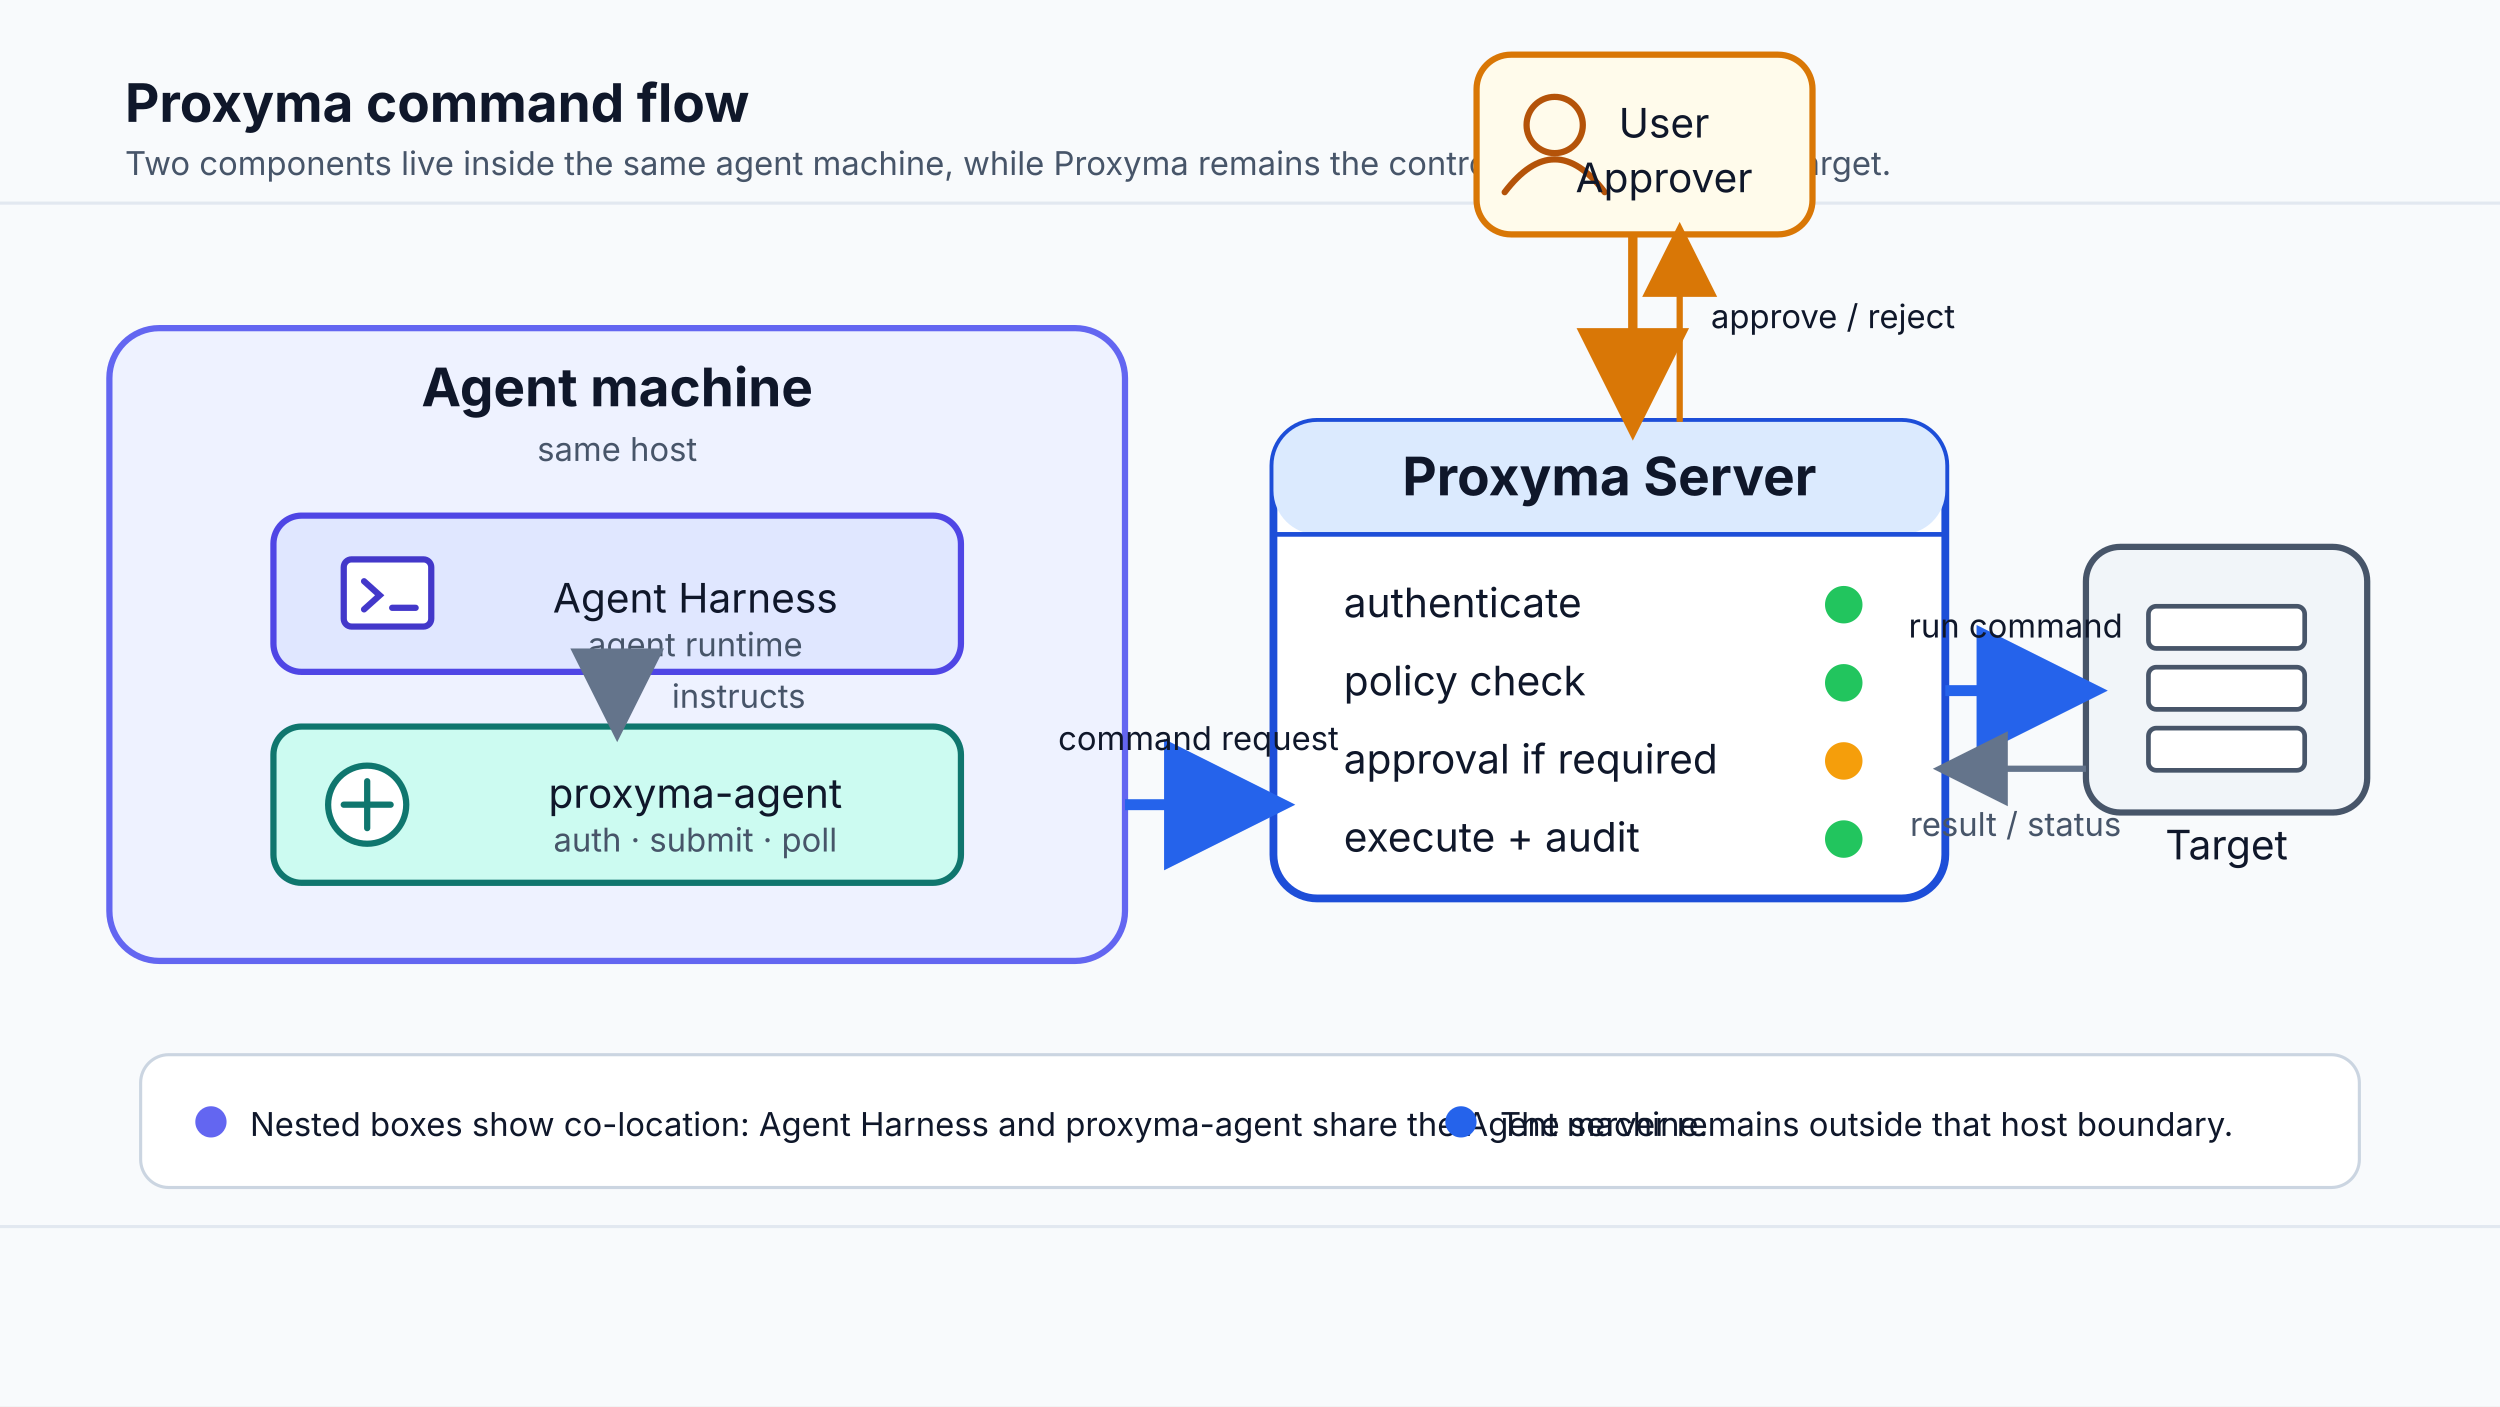
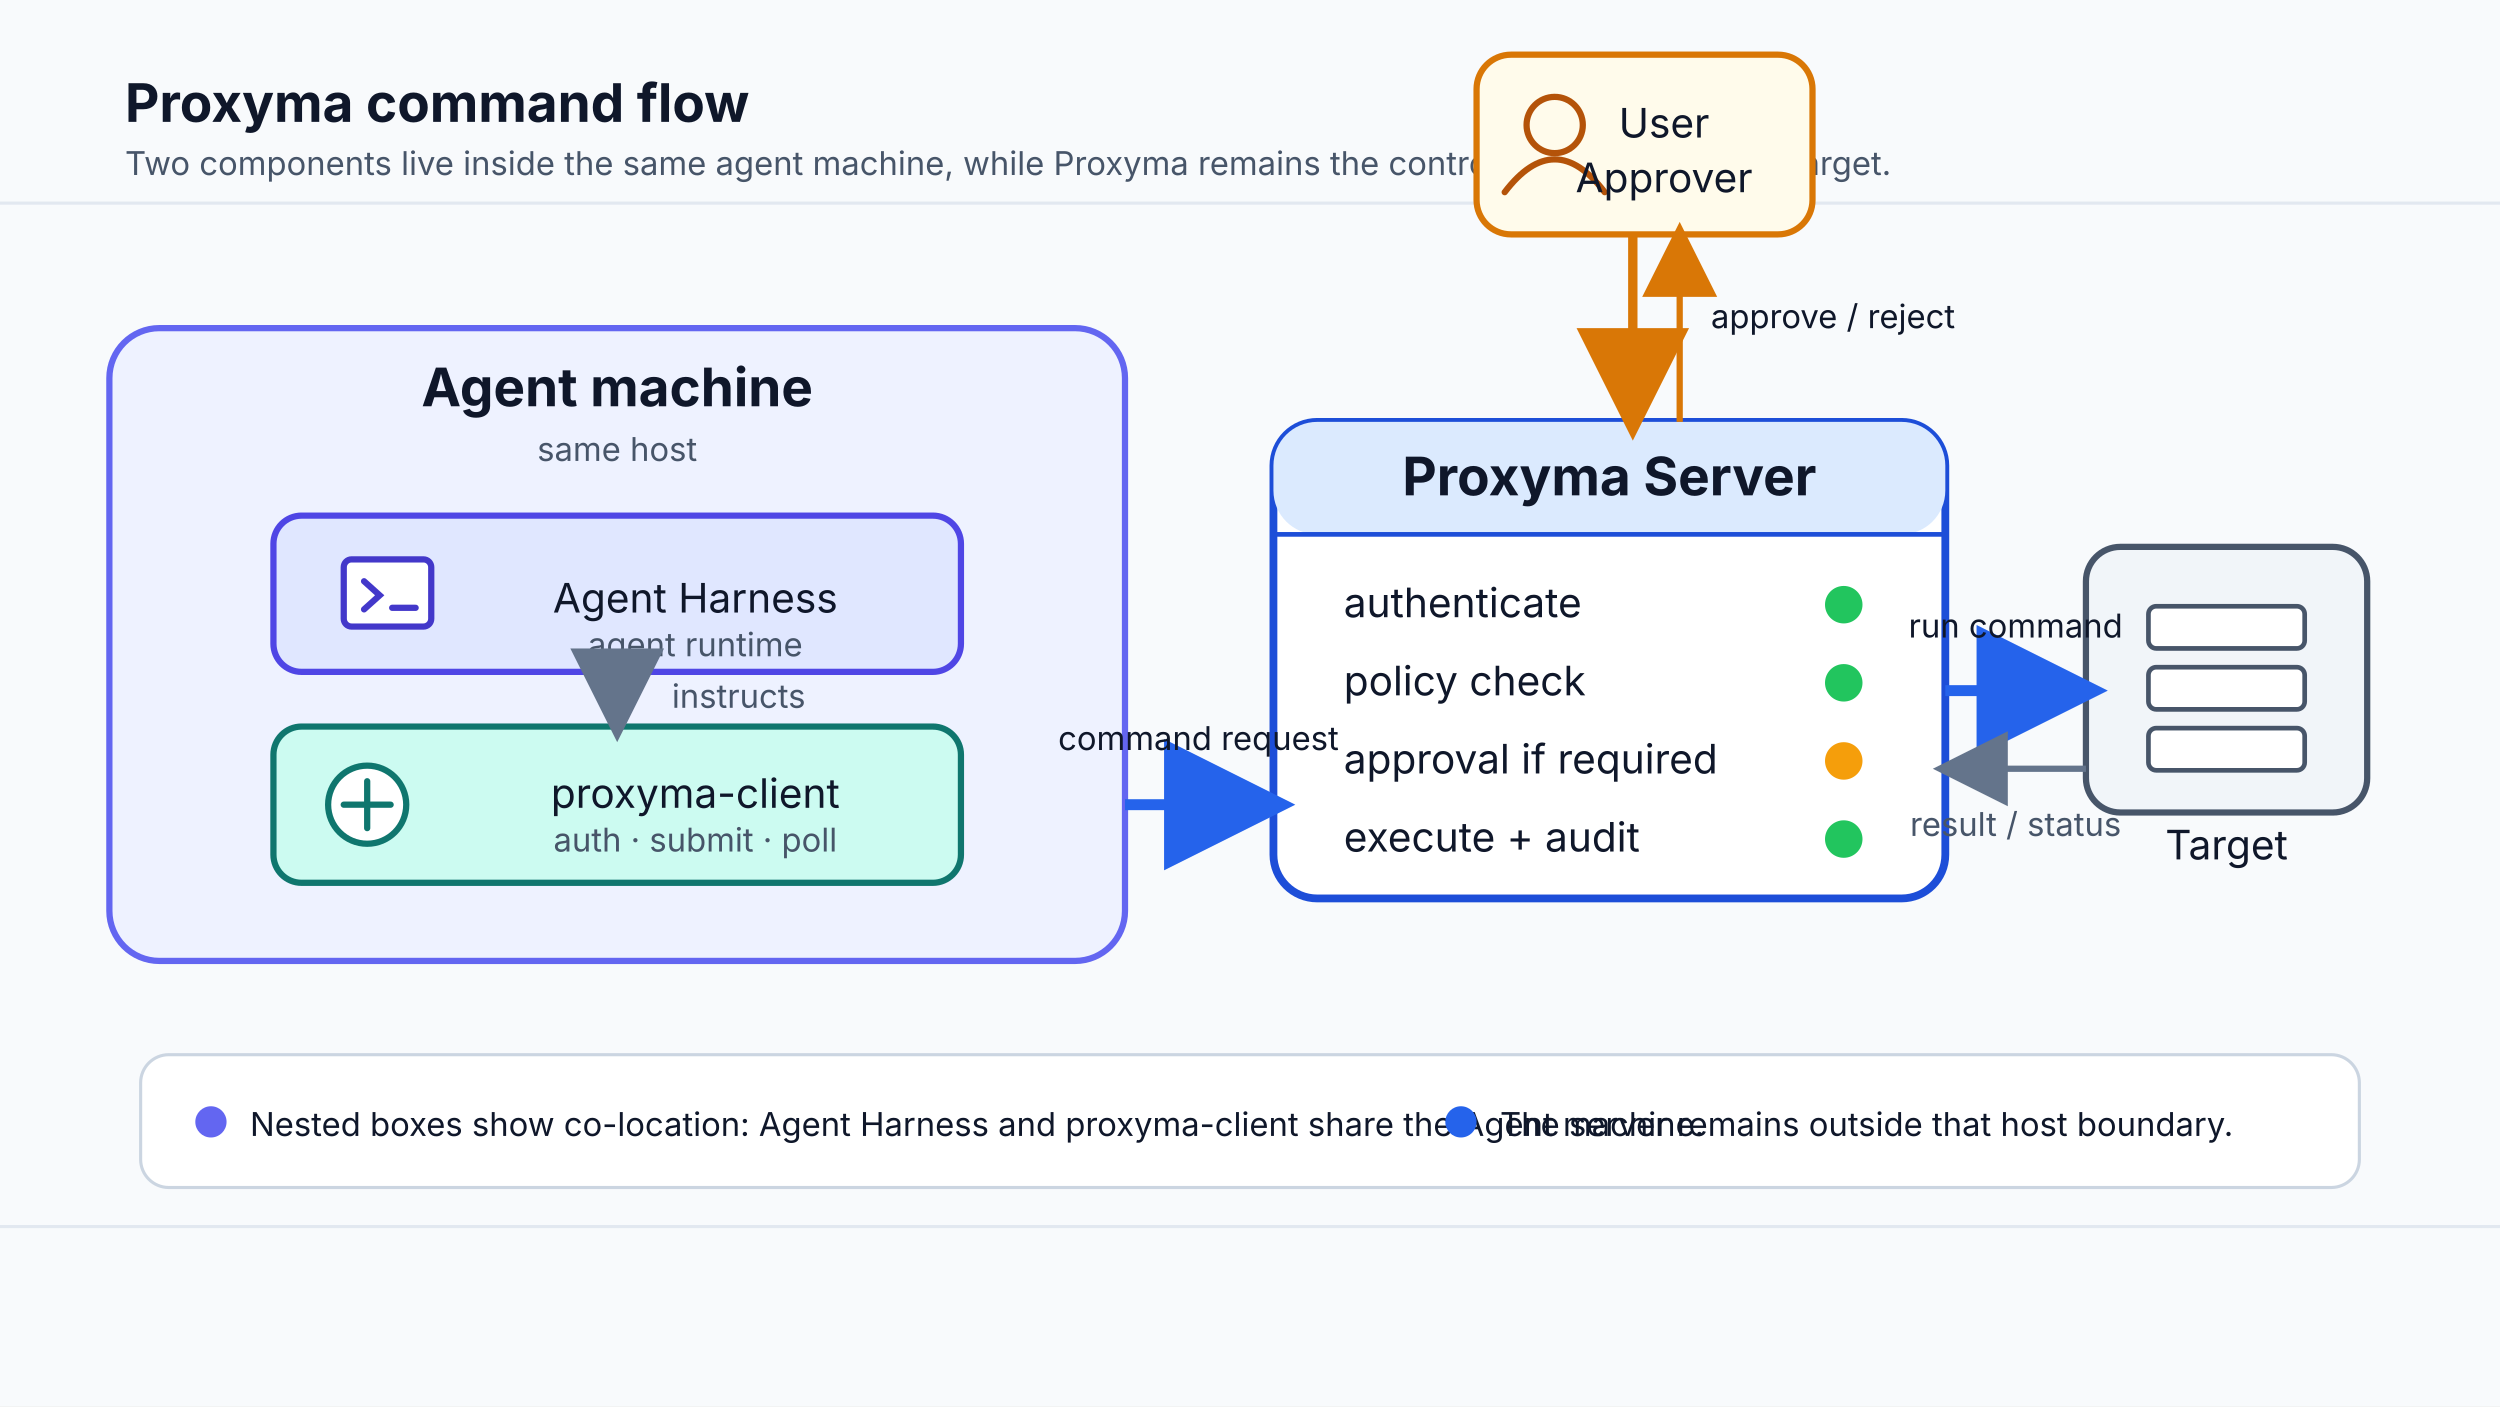
<svg xmlns="http://www.w3.org/2000/svg" width="1600" height="900" viewBox="0 0 1600 900">
  <defs>
    <marker id="blue" markerWidth="12" markerHeight="12" refX="10" refY="6" orient="auto">
      <path d="M0,0 L12,6 L0,12 Z" fill="#2563eb" />
    </marker>
    <marker id="amber" markerWidth="12" markerHeight="12" refX="10" refY="6" orient="auto">
      <path d="M0,0 L12,6 L0,12 Z" fill="#d97706" />
    </marker>
    <marker id="gray" markerWidth="12" markerHeight="12" refX="10" refY="6" orient="auto">
      <path d="M0,0 L12,6 L0,12 Z" fill="#64748b" />
    </marker>
    <style>.t{font-family:Inter,Segoe UI,Arial,sans-serif;fill:#0f172a}.h{font-size:34px;font-weight:700}.b{font-size:26px}.s{font-size:21px}.m{fill:#475569}</style>
  </defs>
  <rect width="1600" height="900" fill="#f8fafc" />
  <path d="M0 130 H1600 M0 785 H1600" stroke="#e2e8f0" stroke-width="2" />
  <text fill="#0f172a" x="80" y="78" class="t h">Proxyma command flow</text>
  <text fill="#475569" x="80" y="112" class="t s m">Two components live inside the same agent machine, while Proxyma remains the controlled gateway to the target.</text>
  <rect x="70" y="210" width="650" height="405" rx="32" fill="#eef2ff" stroke="#6366f1" stroke-width="4" />
  <text x="395" y="260" class="t h" text-anchor="middle">Agent machine</text>
  <text x="395" y="295" class="t s m" text-anchor="middle">same host</text>
  <rect x="175" y="330" width="440" height="100" rx="18" fill="#e0e7ff" stroke="#4f46e5" stroke-width="4" />
  <rect x="175" y="465" width="440" height="100" rx="18" fill="#ccfbf1" stroke="#0f766e" stroke-width="4" />
  <rect x="220" y="358" width="56" height="43" rx="5" fill="#fff" stroke="#4338ca" stroke-width="4" />
  <path d="M233 372 l10 9 -10 9 M251 389 h15" fill="none" stroke="#4338ca" stroke-width="4" stroke-linecap="round" />
  <text x="445" y="392" class="t b" text-anchor="middle">Agent Harness</text>
  <text x="445" y="420" class="t s m" text-anchor="middle">agent runtime</text>
  <circle cx="235" cy="515" r="25" fill="#fff" stroke="#0f766e" stroke-width="4" />
  <path d="M235 500 v30 M220 515 h30" stroke="#0f766e" stroke-width="4" stroke-linecap="round" />
-   <text x="445" y="517" class="t b" text-anchor="middle">proxyma-agent</text>
+   <text x="445" y="517" class="t b" text-anchor="middle">proxyma-client</text>
  <text x="445" y="545" class="t s m" text-anchor="middle">auth · submit · poll</text>
  <path d="M395 430 V465" fill="none" stroke="#64748b" stroke-width="5" marker-end="url(#gray)" />
  <text x="430" y="453" class="t s m">instructs</text>
  <rect x="815" y="270" width="430" height="305" rx="28" fill="#fff" stroke="#1d4ed8" stroke-width="5" />
  <rect x="815" y="270" width="430" height="72" rx="28" fill="#dbeafe" />
  <path d="M815 342 h430" stroke="#1d4ed8" stroke-width="3" />
  <text x="1030" y="317" class="t h" text-anchor="middle">Proxyma Server</text>
  <text x="860" y="395" class="t b">authenticate</text>
  <circle cx="1180" cy="387" r="12" fill="#22c55e" />
  <text x="860" y="445" class="t b">policy check</text>
  <circle cx="1180" cy="437" r="12" fill="#22c55e" />
  <text x="860" y="495" class="t b">approval if required</text>
  <circle cx="1180" cy="487" r="12" fill="#f59e0b" />
  <text x="860" y="545" class="t b">execute + audit</text>
  <circle cx="1180" cy="537" r="12" fill="#22c55e" />
  <rect x="1335" y="350" width="180" height="170" rx="22" fill="#f1f5f9" stroke="#475569" stroke-width="4" />
  <rect x="1375" y="388" width="100" height="27" rx="5" fill="#fff" stroke="#475569" stroke-width="3" />
  <rect x="1375" y="427" width="100" height="27" rx="5" fill="#fff" stroke="#475569" stroke-width="3" />
  <rect x="1375" y="466" width="100" height="27" rx="5" fill="#fff" stroke="#475569" stroke-width="3" />
  <text x="1425" y="550" class="t b" text-anchor="middle">Target</text>
  <rect x="945" y="35" width="215" height="115" rx="22" fill="#fffbeb" stroke="#d97706" stroke-width="4" />
  <circle cx="995" cy="80" r="18" fill="none" stroke="#b45309" stroke-width="4" />
  <path d="M963 123 q32-42 64 0" fill="none" stroke="#b45309" stroke-width="4" stroke-linecap="round" />
  <text x="1065" y="88" class="t b" text-anchor="middle">User</text>
  <text x="1065" y="123" class="t b" text-anchor="middle">Approver</text>
  <path d="M720 515 H815" fill="none" stroke="#2563eb" stroke-width="7" marker-end="url(#blue)" />
  <text x="767" y="480" class="t s" fill="#1d4ed8" text-anchor="middle">command request</text>
  <path d="M1245 442 H1335" fill="none" stroke="#2563eb" stroke-width="7" marker-end="url(#blue)" />
  <text x="1290" y="408" class="t s" fill="#1d4ed8" text-anchor="middle">run command</text>
  <path d="M1335 492 H1245" fill="none" stroke="#64748b" stroke-width="4" marker-end="url(#gray)" />
  <text x="1290" y="535" class="t s m" text-anchor="middle">result / status</text>
  <path d="M1045 150 V270" fill="none" stroke="#d97706" stroke-width="6" marker-end="url(#amber)" />
  <path d="M1075 270 V150" fill="none" stroke="#d97706" stroke-width="4" marker-end="url(#amber)" />
  <text x="1095" y="210" class="t s" fill="#b45309">approve / reject</text>
  <rect x="90" y="675" width="1420" height="85" rx="18" fill="#fff" stroke="#cbd5e1" stroke-width="2" />
  <circle cx="135" cy="718" r="10" fill="#6366f1" />
-   <text x="160" y="727" class="t s">Nested boxes show co-location: Agent Harness and proxyma-agent share the Agent machine.</text>
+   <text x="160" y="727" class="t s">Nested boxes show co-location: Agent Harness and proxyma-client share the Agent machine.</text>
  <circle cx="935" cy="718" r="10" fill="#2563eb" />
  <text x="960" y="727" class="t s">The server remains outside that host boundary.</text>
</svg>
